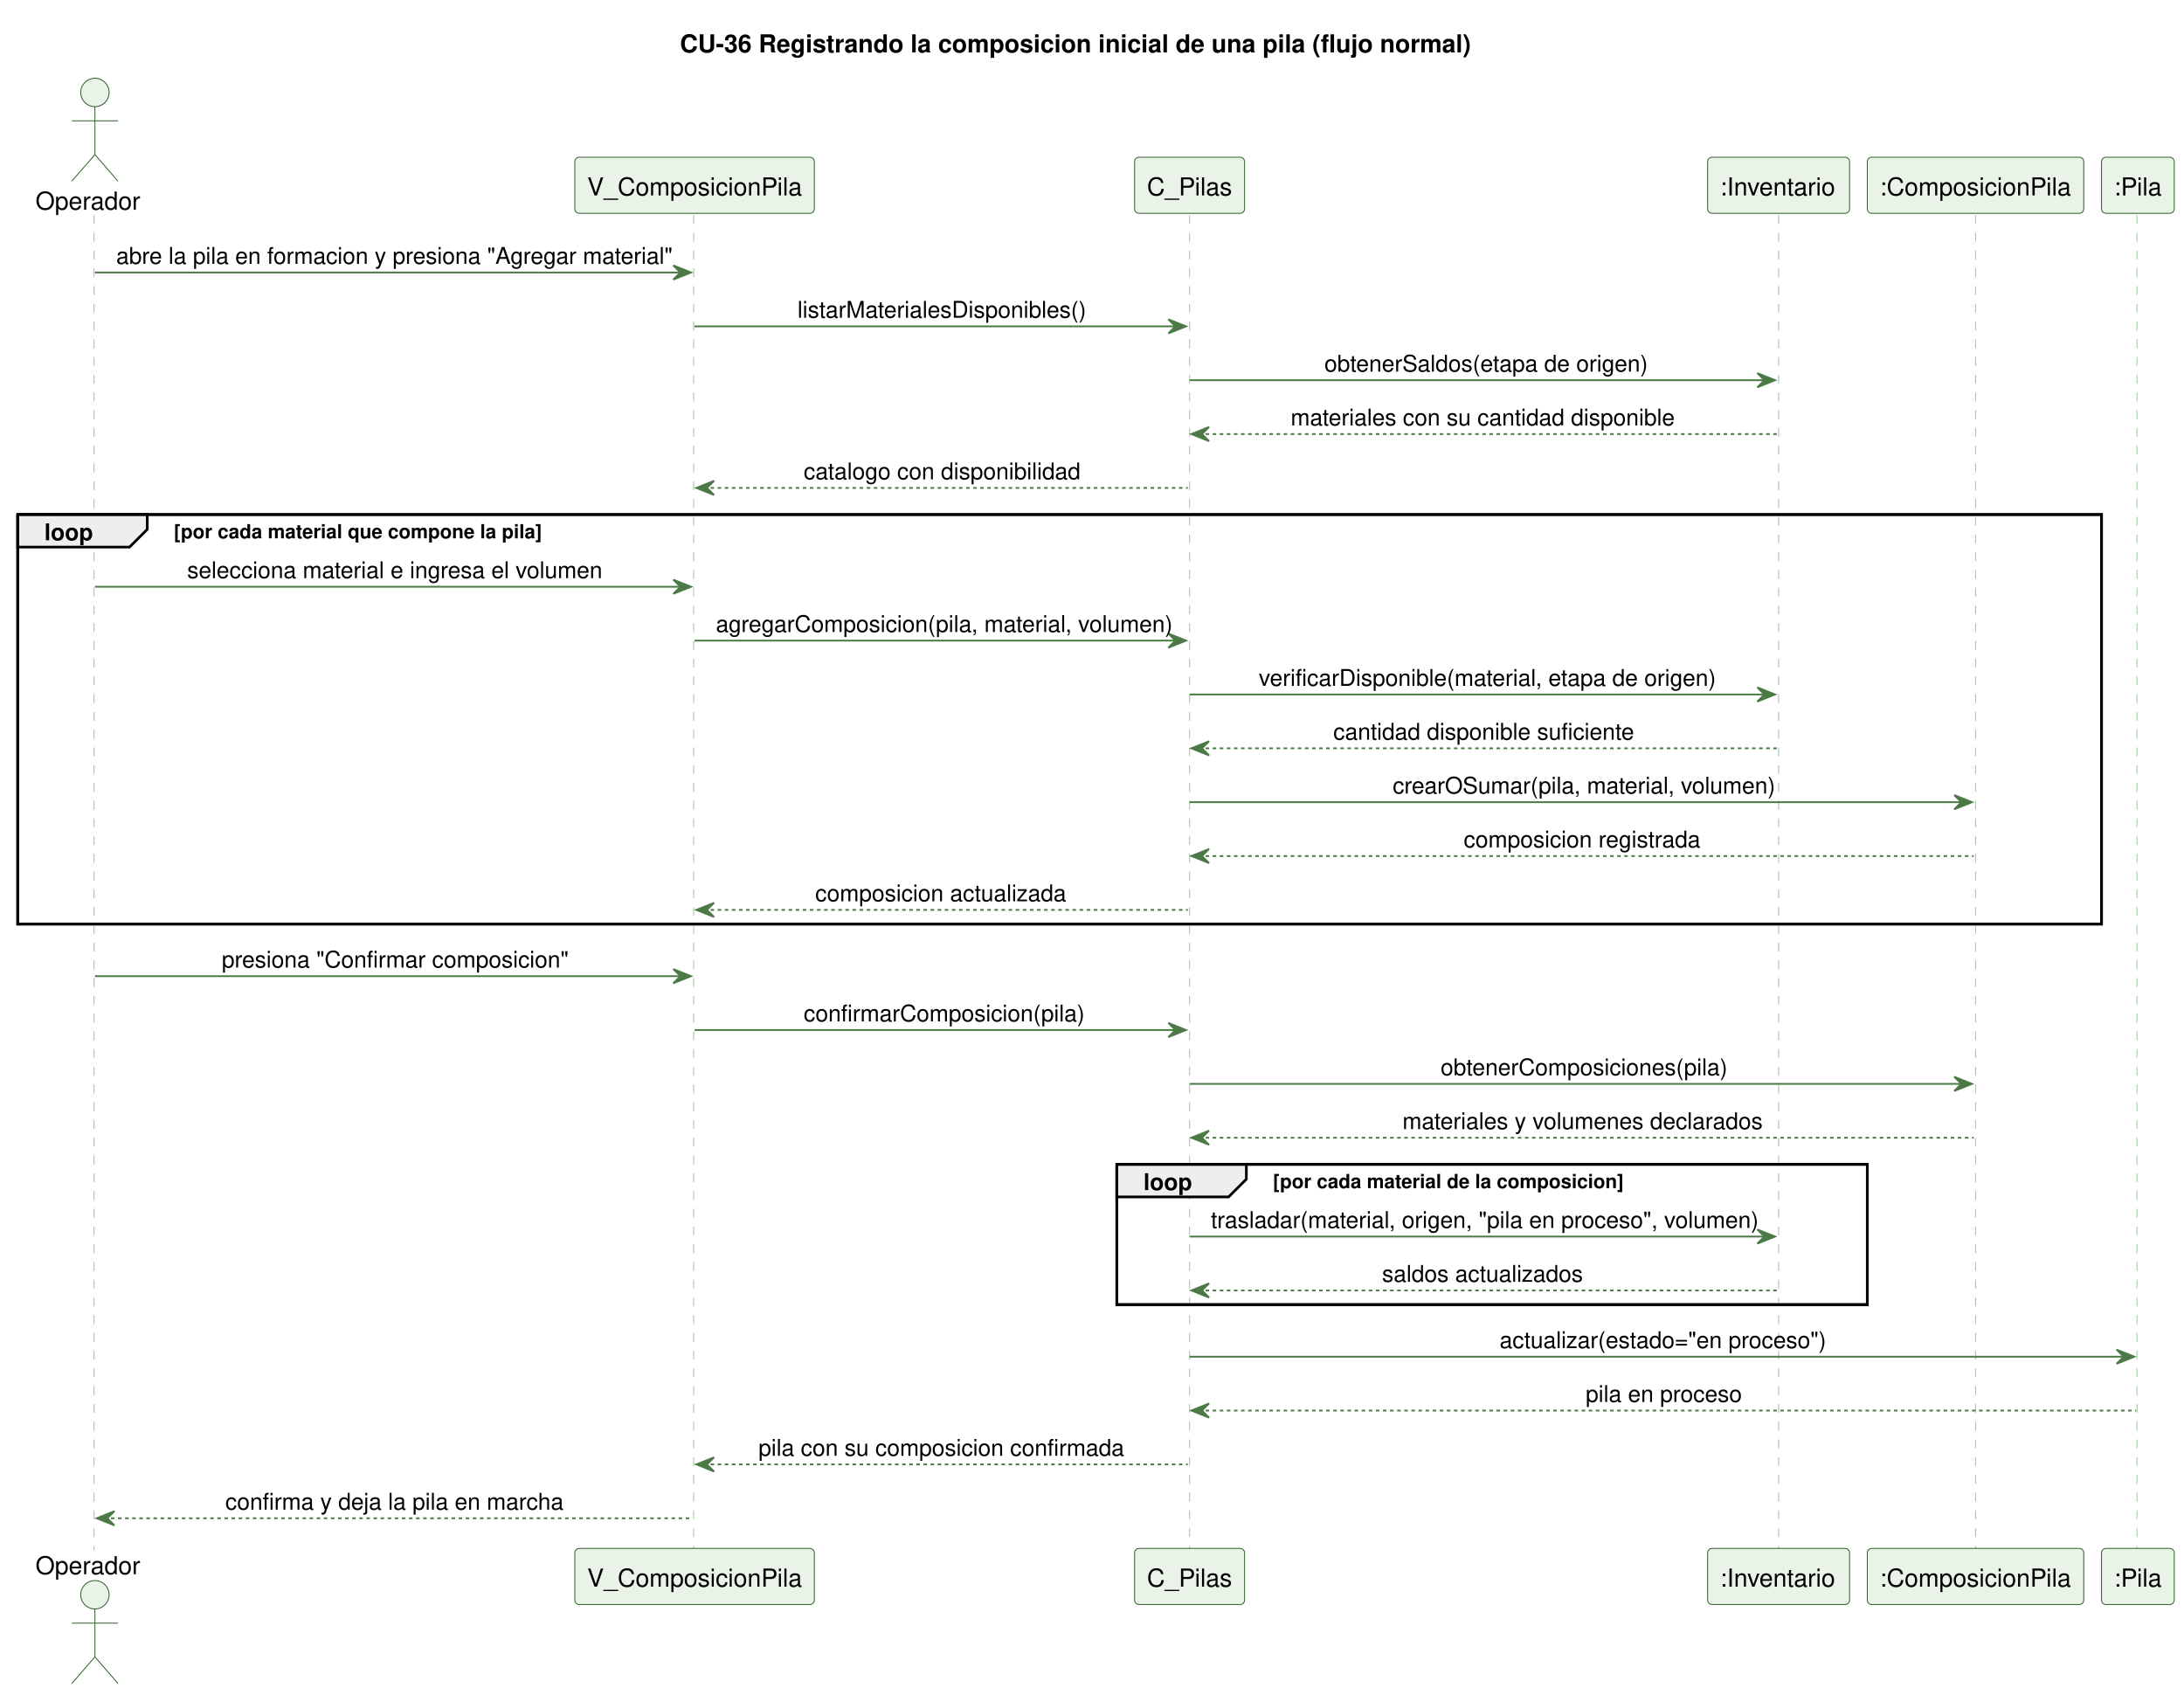
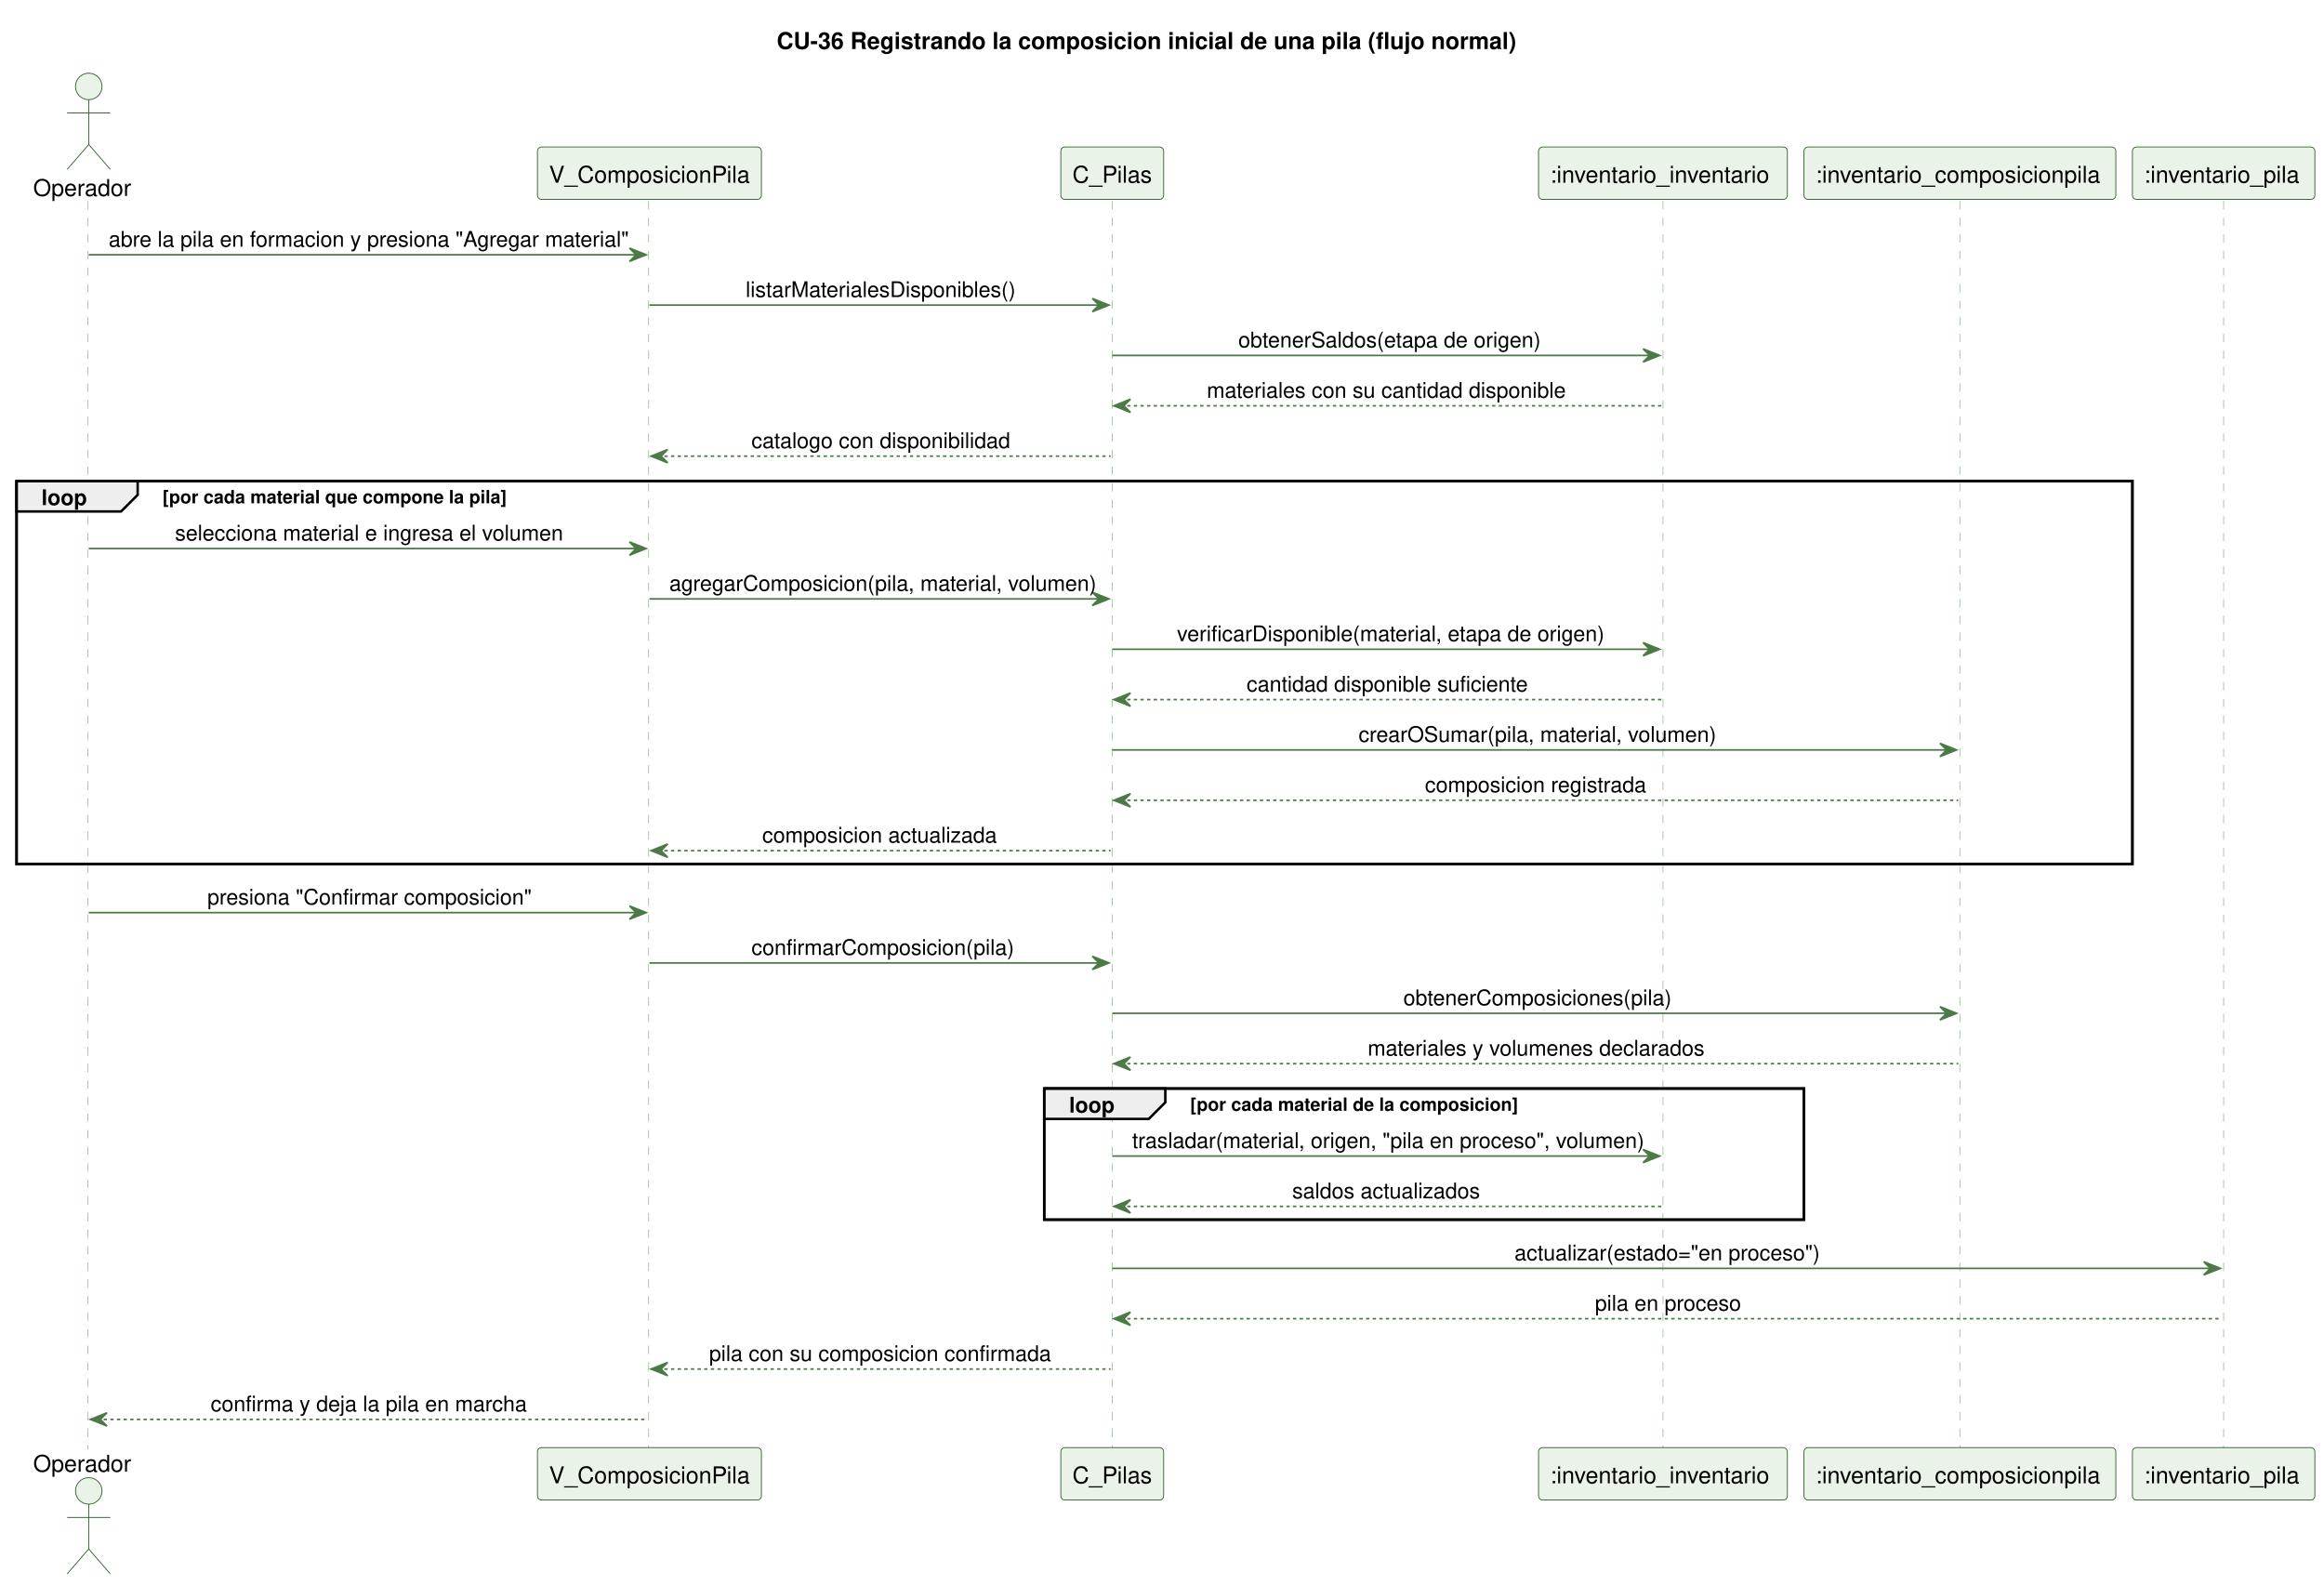
- <svg xmlns="http://www.w3.org/2000/svg" contentStyleType="text/css" height="955px" preserveAspectRatio="none" style="width:1231px;height:955px;background:#FFFFFF;" version="1.1" viewBox="0 0 1231 955" width="1231px" zoomAndPan="magnify">
+ <svg xmlns="http://www.w3.org/2000/svg" contentStyleType="text/css" height="955px" preserveAspectRatio="none" style="width:1401px;height:955px;background:#FFFFFF;" version="1.1" viewBox="0 0 1401 955" width="1401px" zoomAndPan="magnify">
  <defs />
  <g>
-     <text fill="#000000" font-family="Helvetica" font-size="14" font-weight="bold" lengthAdjust="spacing" textLength="463" x="383.25" y="29.533">CU-36 Registrando la composicion inicial de una pila (flujo normal)</text>
-     <rect fill="none" height="230.812" style="stroke:#000000;stroke-width:1.5;" width="1174.5" x="10" y="289.977" />
-     <rect fill="none" height="79.055" style="stroke:#000000;stroke-width:1.5;" width="423" x="629.5" y="656.195" />
+     <text fill="#000000" font-family="Helvetica" font-size="14" font-weight="bold" lengthAdjust="spacing" textLength="463" x="468.25" y="29.533">CU-36 Registrando la composicion inicial de una pila (flujo normal)</text>
+     <rect fill="none" height="230.812" style="stroke:#000000;stroke-width:1.5;" width="1275.5" x="10" y="289.977" />
+     <rect fill="none" height="79.055" style="stroke:#000000;stroke-width:1.5;" width="458" x="629.5" y="656.195" />
    <line style="stroke:#9CC49A;stroke-width:0.5;stroke-dasharray:5.0,5.0;" x1="53" x2="53" y1="121.219" y2="873.656" />
    <line style="stroke:#9CC49A;stroke-width:0.5;stroke-dasharray:5.0,5.0;" x1="391" x2="391" y1="121.219" y2="873.656" />
    <line style="stroke:#9CC49A;stroke-width:0.5;stroke-dasharray:5.0,5.0;" x1="670.5" x2="670.5" y1="121.219" y2="873.656" />
    <line style="stroke:#9CC49A;stroke-width:0.5;stroke-dasharray:5.0,5.0;" x1="1002.5" x2="1002.5" y1="121.219" y2="873.656" />
-     <line style="stroke:#9CC49A;stroke-width:0.5;stroke-dasharray:5.0,5.0;" x1="1113.5" x2="1113.5" y1="121.219" y2="873.656" />
-     <line style="stroke:#9CC49A;stroke-width:0.5;stroke-dasharray:5.0,5.0;" x1="1204.5" x2="1204.5" y1="121.219" y2="873.656" />
+     <line style="stroke:#9CC49A;stroke-width:0.5;stroke-dasharray:5.0,5.0;" x1="1181.5" x2="1181.5" y1="121.219" y2="873.656" />
+     <line style="stroke:#9CC49A;stroke-width:0.5;stroke-dasharray:5.0,5.0;" x1="1340.5" x2="1340.5" y1="121.219" y2="873.656" />
    <text fill="#000000" font-family="Helvetica" font-size="14" lengthAdjust="spacing" textLength="61" x="20" y="118.143">Operador</text>
    <ellipse cx="53.5" cy="52.109" fill="#EAF3E7" rx="8" ry="8" style="stroke:#2E5E2A;stroke-width:0.5;" />
    <path d="M53.5,60.109 L53.5,87.109 M40.5,68.109 L66.5,68.109 M53.5,87.109 L40.5,102.109 M53.5,87.109 L66.5,102.109 " fill="none" style="stroke:#2E5E2A;stroke-width:0.5;" />
    <text fill="#000000" font-family="Helvetica" font-size="14" lengthAdjust="spacing" textLength="61" x="20" y="887.189">Operador</text>
    <ellipse cx="53.5" cy="898.766" fill="#EAF3E7" rx="8" ry="8" style="stroke:#2E5E2A;stroke-width:0.5;" />
    <path d="M53.5,906.766 L53.5,933.766 M40.5,914.766 L66.5,914.766 M53.5,933.766 L40.5,948.766 M53.5,933.766 L66.5,948.766 " fill="none" style="stroke:#2E5E2A;stroke-width:0.5;" />
    <rect fill="#EAF3E7" height="31.609" rx="2.5" ry="2.5" style="stroke:#2E5E2A;stroke-width:0.5;" width="135" x="324" y="88.609" />
    <text fill="#000000" font-family="Helvetica" font-size="14" lengthAdjust="spacing" textLength="121" x="331" y="110.143">V_ComposicionPila</text>
    <rect fill="#EAF3E7" height="31.609" rx="2.5" ry="2.5" style="stroke:#2E5E2A;stroke-width:0.5;" width="135" x="324" y="872.656" />
    <text fill="#000000" font-family="Helvetica" font-size="14" lengthAdjust="spacing" textLength="121" x="331" y="894.189">V_ComposicionPila</text>
    <rect fill="#EAF3E7" height="31.609" rx="2.5" ry="2.5" style="stroke:#2E5E2A;stroke-width:0.5;" width="62" x="639.5" y="88.609" />
    <text fill="#000000" font-family="Helvetica" font-size="14" lengthAdjust="spacing" textLength="48" x="646.5" y="110.143">C_Pilas</text>
    <rect fill="#EAF3E7" height="31.609" rx="2.5" ry="2.5" style="stroke:#2E5E2A;stroke-width:0.5;" width="62" x="639.5" y="872.656" />
    <text fill="#000000" font-family="Helvetica" font-size="14" lengthAdjust="spacing" textLength="48" x="646.5" y="894.189">C_Pilas</text>
-     <rect fill="#EAF3E7" height="31.609" rx="2.5" ry="2.5" style="stroke:#2E5E2A;stroke-width:0.5;" width="80" x="962.5" y="88.609" />
-     <text fill="#000000" font-family="Helvetica" font-size="14" lengthAdjust="spacing" textLength="66" x="969.5" y="110.143">:Inventario</text>
-     <rect fill="#EAF3E7" height="31.609" rx="2.5" ry="2.5" style="stroke:#2E5E2A;stroke-width:0.5;" width="80" x="962.5" y="872.656" />
-     <text fill="#000000" font-family="Helvetica" font-size="14" lengthAdjust="spacing" textLength="66" x="969.5" y="894.189">:Inventario</text>
-     <rect fill="#EAF3E7" height="31.609" rx="2.5" ry="2.5" style="stroke:#2E5E2A;stroke-width:0.5;" width="122" x="1052.5" y="88.609" />
-     <text fill="#000000" font-family="Helvetica" font-size="14" lengthAdjust="spacing" textLength="108" x="1059.5" y="110.143">:ComposicionPila</text>
-     <rect fill="#EAF3E7" height="31.609" rx="2.5" ry="2.5" style="stroke:#2E5E2A;stroke-width:0.5;" width="122" x="1052.5" y="872.656" />
-     <text fill="#000000" font-family="Helvetica" font-size="14" lengthAdjust="spacing" textLength="108" x="1059.5" y="894.189">:ComposicionPila</text>
-     <rect fill="#EAF3E7" height="31.609" rx="2.5" ry="2.5" style="stroke:#2E5E2A;stroke-width:0.5;" width="41" x="1184.5" y="88.609" />
-     <text fill="#000000" font-family="Helvetica" font-size="14" lengthAdjust="spacing" textLength="27" x="1191.5" y="110.143">:Pila</text>
-     <rect fill="#EAF3E7" height="31.609" rx="2.5" ry="2.5" style="stroke:#2E5E2A;stroke-width:0.5;" width="41" x="1184.5" y="872.656" />
-     <text fill="#000000" font-family="Helvetica" font-size="14" lengthAdjust="spacing" textLength="27" x="1191.5" y="894.189">:Pila</text>
+     <rect fill="#EAF3E7" height="31.609" rx="2.5" ry="2.5" style="stroke:#2E5E2A;stroke-width:0.5;" width="150" x="927.5" y="88.609" />
+     <text fill="#000000" font-family="Helvetica" font-size="14" lengthAdjust="spacing" textLength="136" x="934.5" y="110.143">:inventario_inventario</text>
+     <rect fill="#EAF3E7" height="31.609" rx="2.5" ry="2.5" style="stroke:#2E5E2A;stroke-width:0.5;" width="150" x="927.5" y="872.656" />
+     <text fill="#000000" font-family="Helvetica" font-size="14" lengthAdjust="spacing" textLength="136" x="934.5" y="894.189">:inventario_inventario</text>
+     <rect fill="#EAF3E7" height="31.609" rx="2.5" ry="2.5" style="stroke:#2E5E2A;stroke-width:0.5;" width="188" x="1087.5" y="88.609" />
+     <text fill="#000000" font-family="Helvetica" font-size="14" lengthAdjust="spacing" textLength="174" x="1094.5" y="110.143">:inventario_composicionpila</text>
+     <rect fill="#EAF3E7" height="31.609" rx="2.5" ry="2.5" style="stroke:#2E5E2A;stroke-width:0.5;" width="188" x="1087.5" y="872.656" />
+     <text fill="#000000" font-family="Helvetica" font-size="14" lengthAdjust="spacing" textLength="174" x="1094.5" y="894.189">:inventario_composicionpila</text>
+     <rect fill="#EAF3E7" height="31.609" rx="2.5" ry="2.5" style="stroke:#2E5E2A;stroke-width:0.5;" width="110" x="1285.5" y="88.609" />
+     <text fill="#000000" font-family="Helvetica" font-size="14" lengthAdjust="spacing" textLength="96" x="1292.5" y="110.143">:inventario_pila</text>
+     <rect fill="#EAF3E7" height="31.609" rx="2.5" ry="2.5" style="stroke:#2E5E2A;stroke-width:0.5;" width="110" x="1285.5" y="872.656" />
+     <text fill="#000000" font-family="Helvetica" font-size="14" lengthAdjust="spacing" textLength="96" x="1292.5" y="894.189">:inventario_pila</text>
    <polygon fill="#4B7A46" points="379.5,149.57,389.5,153.57,379.5,157.57,383.5,153.57" style="stroke:#4B7A46;stroke-width:1.0;" />
    <line style="stroke:#4B7A46;stroke-width:1.0;" x1="53.5" x2="385.5" y1="153.57" y2="153.57" />
    <text fill="#000000" font-family="Helvetica" font-size="13" lengthAdjust="spacing" textLength="314" x="65.5" y="148.714">abre la pila en formacion y presiona "Agregar material"</text>
    <polygon fill="#4B7A46" points="658.5,179.922,668.5,183.922,658.5,187.922,662.5,183.922" style="stroke:#4B7A46;stroke-width:1.0;" />
    <line style="stroke:#4B7A46;stroke-width:1.0;" x1="391.5" x2="664.5" y1="183.922" y2="183.922" />
    <text fill="#000000" font-family="Helvetica" font-size="13" lengthAdjust="spacing" textLength="163" x="449.5" y="179.065">listarMaterialesDisponibles()</text>
    <polygon fill="#4B7A46" points="990.5,210.273,1000.5,214.273,990.5,218.273,994.5,214.273" style="stroke:#4B7A46;stroke-width:1.0;" />
    <line style="stroke:#4B7A46;stroke-width:1.0;" x1="670.5" x2="996.5" y1="214.273" y2="214.273" />
    <text fill="#000000" font-family="Helvetica" font-size="13" lengthAdjust="spacing" textLength="180" x="746.5" y="209.417">obtenerSaldos(etapa de origen)</text>
    <polygon fill="#4B7A46" points="681.5,240.625,671.5,244.625,681.5,248.625,677.5,244.625" style="stroke:#4B7A46;stroke-width:1.0;" />
    <line style="stroke:#4B7A46;stroke-width:1.0;stroke-dasharray:2.0,2.0;" x1="675.5" x2="1001.5" y1="244.625" y2="244.625" />
    <text fill="#000000" font-family="Helvetica" font-size="13" lengthAdjust="spacing" textLength="218" x="727.5" y="239.769">materiales con su cantidad disponible</text>
    <polygon fill="#4B7A46" points="402.5,270.977,392.5,274.977,402.5,278.977,398.5,274.977" style="stroke:#4B7A46;stroke-width:1.0;" />
    <line style="stroke:#4B7A46;stroke-width:1.0;stroke-dasharray:2.0,2.0;" x1="396.5" x2="669.5" y1="274.977" y2="274.977" />
    <text fill="#000000" font-family="Helvetica" font-size="13" lengthAdjust="spacing" textLength="156" x="453" y="270.12">catalogo con disponibilidad</text>
    <path d="M10,289.977 L83,289.977 L83,298.328 L73,308.328 L10,308.328 L10,289.977 " fill="#EEEEEE" style="stroke:#000000;stroke-width:1.5;" />
-     <rect fill="none" height="230.812" style="stroke:#000000;stroke-width:1.5;" width="1174.5" x="10" y="289.977" />
+     <rect fill="none" height="230.812" style="stroke:#000000;stroke-width:1.5;" width="1275.5" x="10" y="289.977" />
    <text fill="#000000" font-family="Helvetica" font-size="13" font-weight="bold" lengthAdjust="spacing" textLength="28" x="25" y="304.472">loop</text>
    <text fill="#000000" font-family="Helvetica" font-size="11" font-weight="bold" lengthAdjust="spacing" textLength="216" x="98" y="303.396">[por cada material que compone la pila]</text>
    <polygon fill="#4B7A46" points="379.5,326.68,389.5,330.68,379.5,334.68,383.5,330.68" style="stroke:#4B7A46;stroke-width:1.0;" />
    <line style="stroke:#4B7A46;stroke-width:1.0;" x1="53.5" x2="385.5" y1="330.68" y2="330.68" />
    <text fill="#000000" font-family="Helvetica" font-size="13" lengthAdjust="spacing" textLength="234" x="105.5" y="325.823">selecciona material e ingresa el volumen</text>
    <polygon fill="#4B7A46" points="658.5,357.031,668.5,361.031,658.5,365.031,662.5,361.031" style="stroke:#4B7A46;stroke-width:1.0;" />
    <line style="stroke:#4B7A46;stroke-width:1.0;" x1="391.5" x2="664.5" y1="361.031" y2="361.031" />
    <text fill="#000000" font-family="Helvetica" font-size="13" lengthAdjust="spacing" textLength="255" x="403.5" y="356.175">agregarComposicion(pila, material, volumen)</text>
    <polygon fill="#4B7A46" points="990.5,387.383,1000.5,391.383,990.5,395.383,994.5,391.383" style="stroke:#4B7A46;stroke-width:1.0;" />
    <line style="stroke:#4B7A46;stroke-width:1.0;" x1="670.5" x2="996.5" y1="391.383" y2="391.383" />
    <text fill="#000000" font-family="Helvetica" font-size="13" lengthAdjust="spacing" textLength="254" x="709.5" y="386.526">verificarDisponible(material, etapa de origen)</text>
    <polygon fill="#4B7A46" points="681.5,417.734,671.5,421.734,681.5,425.734,677.5,421.734" style="stroke:#4B7A46;stroke-width:1.0;" />
    <line style="stroke:#4B7A46;stroke-width:1.0;stroke-dasharray:2.0,2.0;" x1="675.5" x2="1001.5" y1="421.734" y2="421.734" />
    <text fill="#000000" font-family="Helvetica" font-size="13" lengthAdjust="spacing" textLength="170" x="751.5" y="416.878">cantidad disponible suficiente</text>
-     <polygon fill="#4B7A46" points="1101.5,448.086,1111.5,452.086,1101.5,456.086,1105.5,452.086" style="stroke:#4B7A46;stroke-width:1.0;" />
-     <line style="stroke:#4B7A46;stroke-width:1.0;" x1="670.5" x2="1107.5" y1="452.086" y2="452.086" />
-     <text fill="#000000" font-family="Helvetica" font-size="13" lengthAdjust="spacing" textLength="214" x="785" y="447.229">crearOSumar(pila, material, volumen)</text>
+     <polygon fill="#4B7A46" points="1169.5,448.086,1179.5,452.086,1169.5,456.086,1173.5,452.086" style="stroke:#4B7A46;stroke-width:1.0;" />
+     <line style="stroke:#4B7A46;stroke-width:1.0;" x1="670.5" x2="1175.5" y1="452.086" y2="452.086" />
+     <text fill="#000000" font-family="Helvetica" font-size="13" lengthAdjust="spacing" textLength="214" x="819" y="447.229">crearOSumar(pila, material, volumen)</text>
    <polygon fill="#4B7A46" points="681.5,478.438,671.5,482.438,681.5,486.438,677.5,482.438" style="stroke:#4B7A46;stroke-width:1.0;" />
-     <line style="stroke:#4B7A46;stroke-width:1.0;stroke-dasharray:2.0,2.0;" x1="675.5" x2="1112.5" y1="482.438" y2="482.438" />
-     <text fill="#000000" font-family="Helvetica" font-size="13" lengthAdjust="spacing" textLength="134" x="825" y="477.581">composicion registrada</text>
+     <line style="stroke:#4B7A46;stroke-width:1.0;stroke-dasharray:2.0,2.0;" x1="675.5" x2="1180.5" y1="482.438" y2="482.438" />
+     <text fill="#000000" font-family="Helvetica" font-size="13" lengthAdjust="spacing" textLength="134" x="859" y="477.581">composicion registrada</text>
    <polygon fill="#4B7A46" points="402.5,508.789,392.5,512.789,402.5,516.789,398.5,512.789" style="stroke:#4B7A46;stroke-width:1.0;" />
    <line style="stroke:#4B7A46;stroke-width:1.0;stroke-dasharray:2.0,2.0;" x1="396.5" x2="669.5" y1="512.789" y2="512.789" />
    <text fill="#000000" font-family="Helvetica" font-size="13" lengthAdjust="spacing" textLength="143" x="459.5" y="507.933">composicion actualizada</text>
    <polygon fill="#4B7A46" points="379.5,546.141,389.5,550.141,379.5,554.141,383.5,550.141" style="stroke:#4B7A46;stroke-width:1.0;" />
    <line style="stroke:#4B7A46;stroke-width:1.0;" x1="53.5" x2="385.5" y1="550.141" y2="550.141" />
    <text fill="#000000" font-family="Helvetica" font-size="13" lengthAdjust="spacing" textLength="195" x="125" y="545.284">presiona "Confirmar composicion"</text>
    <polygon fill="#4B7A46" points="658.5,576.492,668.5,580.492,658.5,584.492,662.5,580.492" style="stroke:#4B7A46;stroke-width:1.0;" />
    <line style="stroke:#4B7A46;stroke-width:1.0;" x1="391.5" x2="664.5" y1="580.492" y2="580.492" />
    <text fill="#000000" font-family="Helvetica" font-size="13" lengthAdjust="spacing" textLength="156" x="453" y="575.636">confirmarComposicion(pila)</text>
-     <polygon fill="#4B7A46" points="1101.5,606.844,1111.5,610.844,1101.5,614.844,1105.5,610.844" style="stroke:#4B7A46;stroke-width:1.0;" />
-     <line style="stroke:#4B7A46;stroke-width:1.0;" x1="670.5" x2="1107.5" y1="610.844" y2="610.844" />
-     <text fill="#000000" font-family="Helvetica" font-size="13" lengthAdjust="spacing" textLength="160" x="812" y="605.987">obtenerComposiciones(pila)</text>
+     <polygon fill="#4B7A46" points="1169.5,606.844,1179.5,610.844,1169.5,614.844,1173.5,610.844" style="stroke:#4B7A46;stroke-width:1.0;" />
+     <line style="stroke:#4B7A46;stroke-width:1.0;" x1="670.5" x2="1175.5" y1="610.844" y2="610.844" />
+     <text fill="#000000" font-family="Helvetica" font-size="13" lengthAdjust="spacing" textLength="160" x="846" y="605.987">obtenerComposiciones(pila)</text>
    <polygon fill="#4B7A46" points="681.5,637.195,671.5,641.195,681.5,645.195,677.5,641.195" style="stroke:#4B7A46;stroke-width:1.0;" />
-     <line style="stroke:#4B7A46;stroke-width:1.0;stroke-dasharray:2.0,2.0;" x1="675.5" x2="1112.5" y1="641.195" y2="641.195" />
-     <text fill="#000000" font-family="Helvetica" font-size="13" lengthAdjust="spacing" textLength="203" x="790.5" y="636.339">materiales y volumenes declarados</text>
+     <line style="stroke:#4B7A46;stroke-width:1.0;stroke-dasharray:2.0,2.0;" x1="675.5" x2="1180.5" y1="641.195" y2="641.195" />
+     <text fill="#000000" font-family="Helvetica" font-size="13" lengthAdjust="spacing" textLength="203" x="824.5" y="636.339">materiales y volumenes declarados</text>
    <path d="M629.5,656.195 L702.5,656.195 L702.5,664.547 L692.5,674.547 L629.5,674.547 L629.5,656.195 " fill="#EEEEEE" style="stroke:#000000;stroke-width:1.5;" />
-     <rect fill="none" height="79.055" style="stroke:#000000;stroke-width:1.5;" width="423" x="629.5" y="656.195" />
+     <rect fill="none" height="79.055" style="stroke:#000000;stroke-width:1.5;" width="458" x="629.5" y="656.195" />
    <text fill="#000000" font-family="Helvetica" font-size="13" font-weight="bold" lengthAdjust="spacing" textLength="28" x="644.5" y="670.69">loop</text>
    <text fill="#000000" font-family="Helvetica" font-size="11" font-weight="bold" lengthAdjust="spacing" textLength="206" x="717.5" y="669.614">[por cada material de la composicion]</text>
    <polygon fill="#4B7A46" points="990.5,692.898,1000.5,696.898,990.5,700.898,994.5,696.898" style="stroke:#4B7A46;stroke-width:1.0;" />
    <line style="stroke:#4B7A46;stroke-width:1.0;" x1="670.5" x2="996.5" y1="696.898" y2="696.898" />
    <text fill="#000000" font-family="Helvetica" font-size="13" lengthAdjust="spacing" textLength="308" x="682.5" y="692.042">trasladar(material, origen, "pila en proceso", volumen)</text>
    <polygon fill="#4B7A46" points="681.5,723.25,671.5,727.25,681.5,731.25,677.5,727.25" style="stroke:#4B7A46;stroke-width:1.0;" />
    <line style="stroke:#4B7A46;stroke-width:1.0;stroke-dasharray:2.0,2.0;" x1="675.5" x2="1001.5" y1="727.25" y2="727.25" />
    <text fill="#000000" font-family="Helvetica" font-size="13" lengthAdjust="spacing" textLength="115" x="779" y="722.394">saldos actualizados</text>
-     <polygon fill="#4B7A46" points="1193,760.602,1203,764.602,1193,768.602,1197,764.602" style="stroke:#4B7A46;stroke-width:1.0;" />
-     <line style="stroke:#4B7A46;stroke-width:1.0;" x1="670.5" x2="1199" y1="764.602" y2="764.602" />
-     <text fill="#000000" font-family="Helvetica" font-size="13" lengthAdjust="spacing" textLength="185" x="845.25" y="759.745">actualizar(estado="en proceso")</text>
+     <polygon fill="#4B7A46" points="1328.5,760.602,1338.5,764.602,1328.5,768.602,1332.5,764.602" style="stroke:#4B7A46;stroke-width:1.0;" />
+     <line style="stroke:#4B7A46;stroke-width:1.0;" x1="670.5" x2="1334.5" y1="764.602" y2="764.602" />
+     <text fill="#000000" font-family="Helvetica" font-size="13" lengthAdjust="spacing" textLength="185" x="913" y="759.745">actualizar(estado="en proceso")</text>
    <polygon fill="#4B7A46" points="681.5,790.953,671.5,794.953,681.5,798.953,677.5,794.953" style="stroke:#4B7A46;stroke-width:1.0;" />
-     <line style="stroke:#4B7A46;stroke-width:1.0;stroke-dasharray:2.0,2.0;" x1="675.5" x2="1204" y1="794.953" y2="794.953" />
-     <text fill="#000000" font-family="Helvetica" font-size="13" lengthAdjust="spacing" textLength="88" x="893.75" y="790.097">pila en proceso</text>
+     <line style="stroke:#4B7A46;stroke-width:1.0;stroke-dasharray:2.0,2.0;" x1="675.5" x2="1339.5" y1="794.953" y2="794.953" />
+     <text fill="#000000" font-family="Helvetica" font-size="13" lengthAdjust="spacing" textLength="88" x="961.5" y="790.097">pila en proceso</text>
    <polygon fill="#4B7A46" points="402.5,821.305,392.5,825.305,402.5,829.305,398.5,825.305" style="stroke:#4B7A46;stroke-width:1.0;" />
    <line style="stroke:#4B7A46;stroke-width:1.0;stroke-dasharray:2.0,2.0;" x1="396.5" x2="669.5" y1="825.305" y2="825.305" />
    <text fill="#000000" font-family="Helvetica" font-size="13" lengthAdjust="spacing" textLength="207" x="427.5" y="820.448">pila con su composicion confirmada</text>
    <polygon fill="#4B7A46" points="64.5,851.656,54.5,855.656,64.5,859.656,60.5,855.656" style="stroke:#4B7A46;stroke-width:1.0;" />
    <line style="stroke:#4B7A46;stroke-width:1.0;stroke-dasharray:2.0,2.0;" x1="58.5" x2="390.5" y1="855.656" y2="855.656" />
    <text fill="#000000" font-family="Helvetica" font-size="13" lengthAdjust="spacing" textLength="191" x="127" y="850.8">confirma y deja la pila en marcha</text>
  </g>
</svg>
